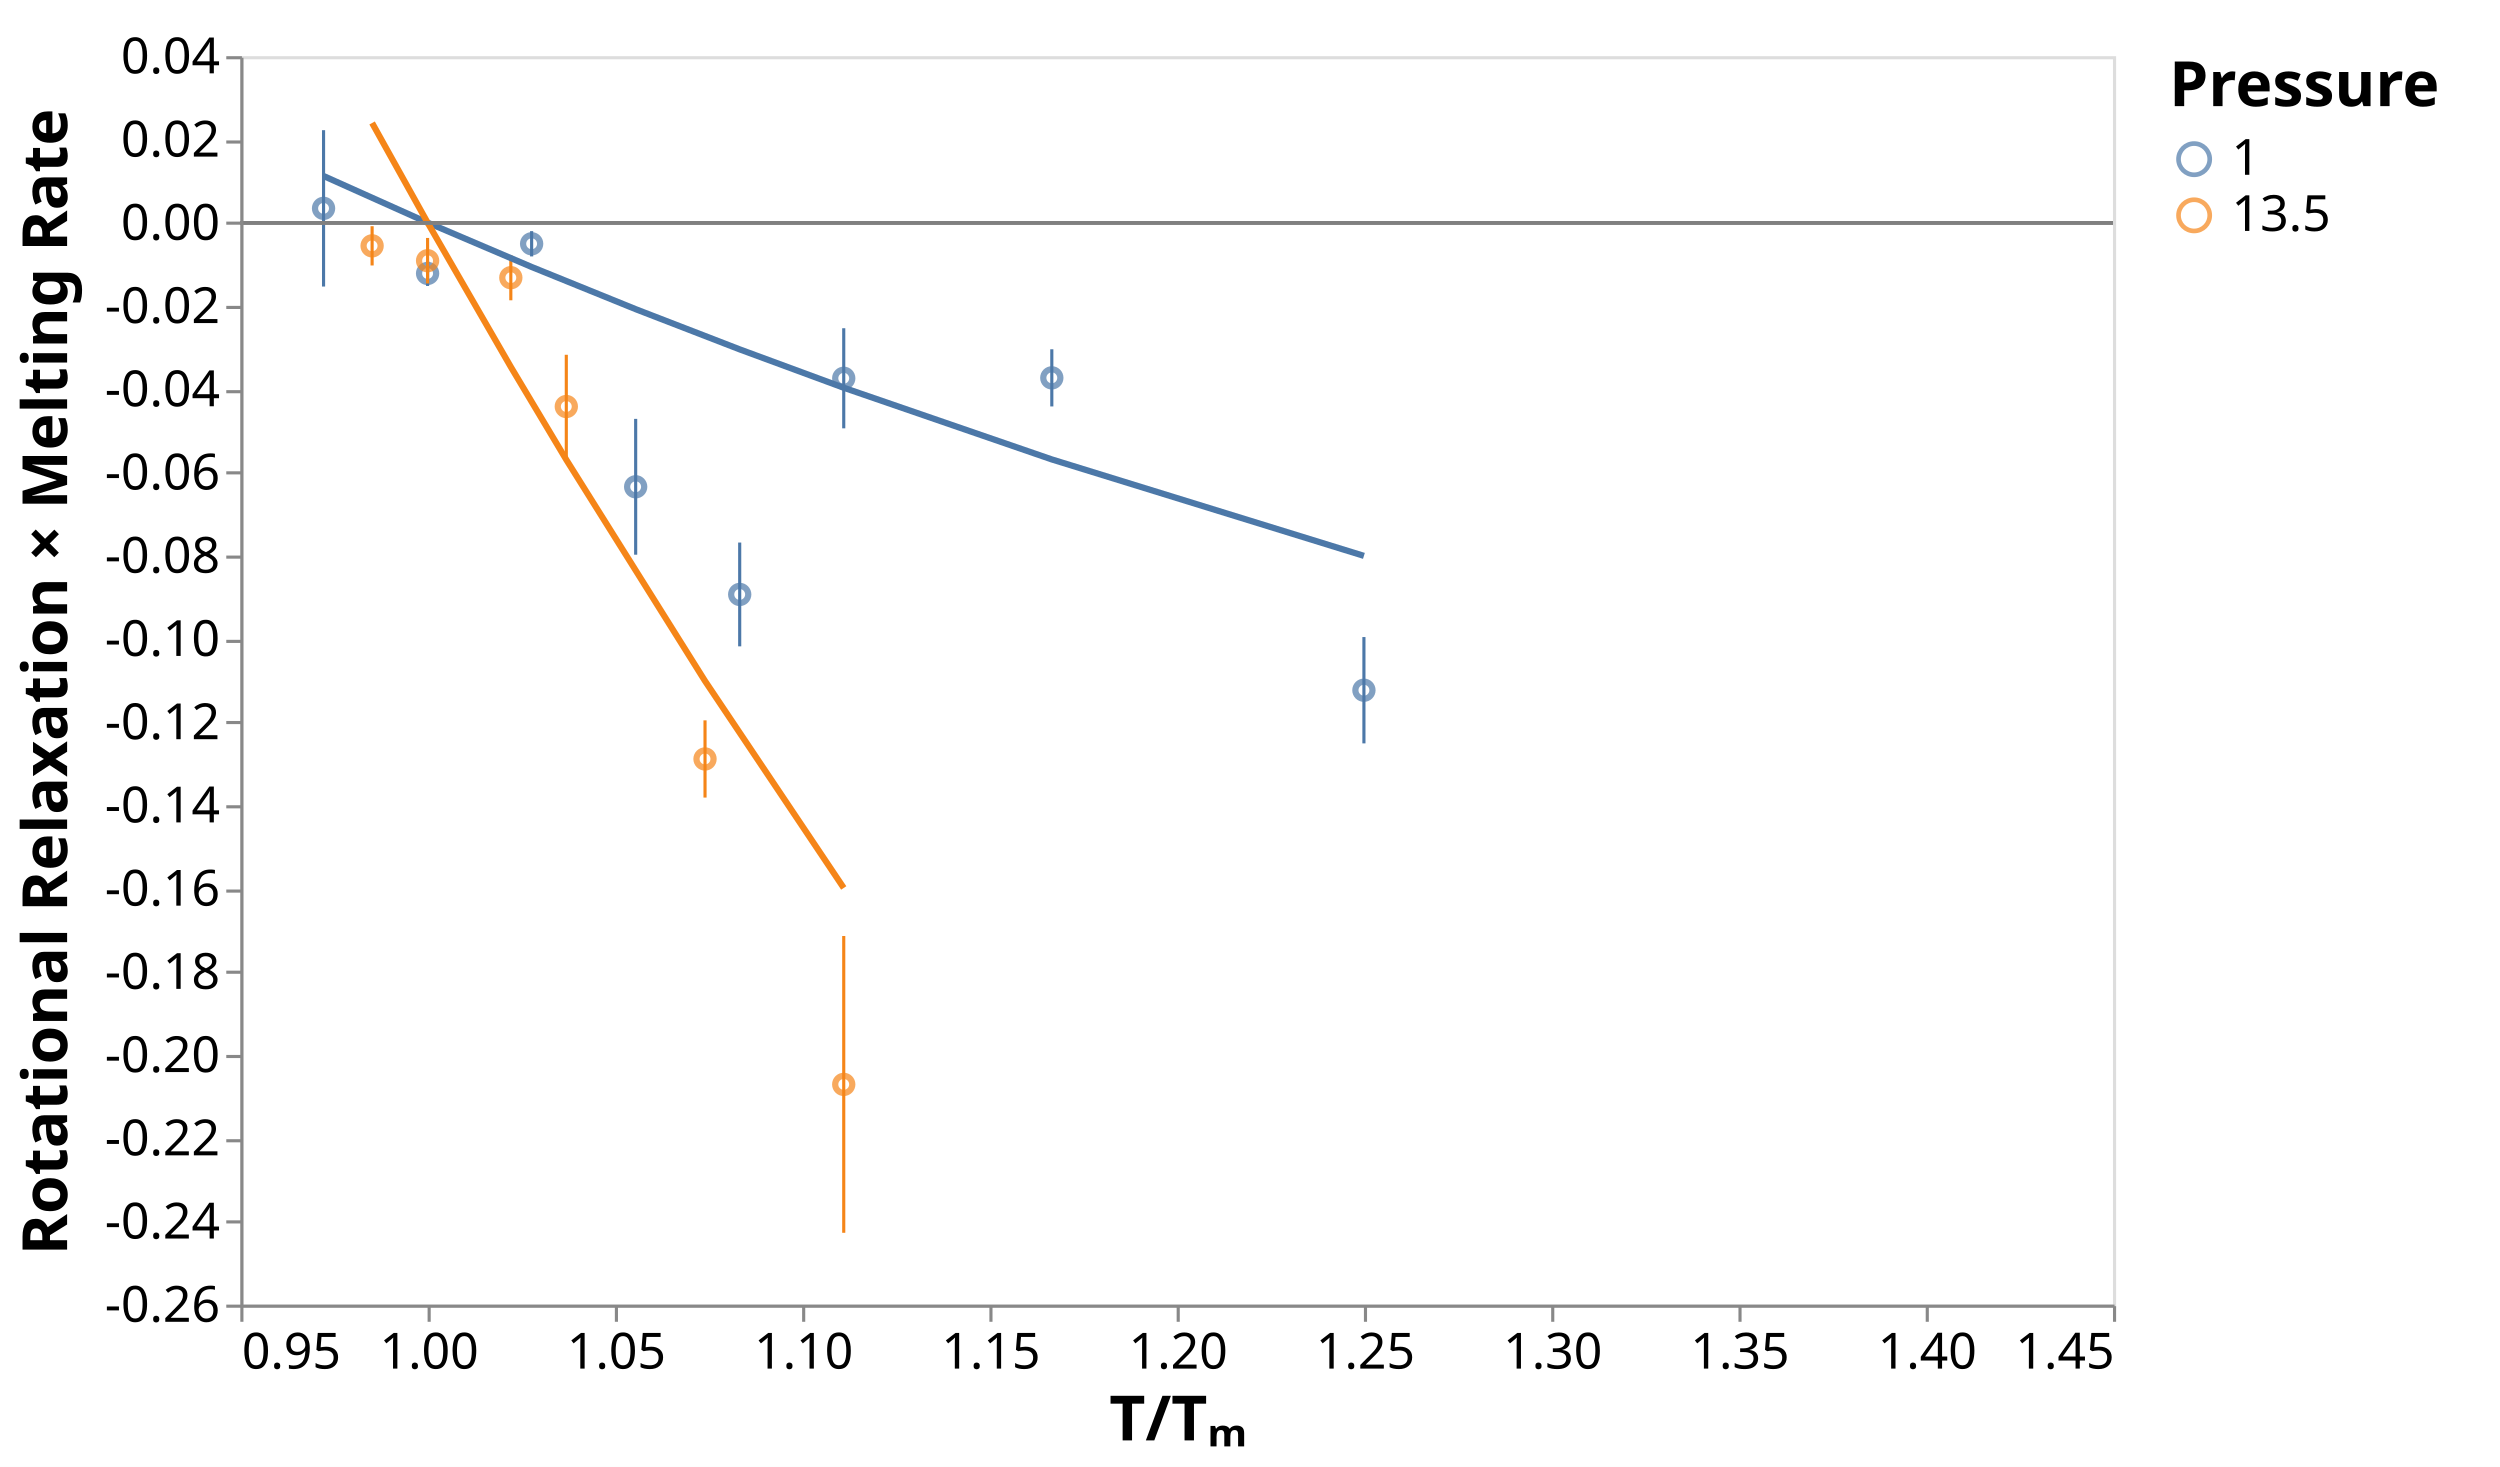
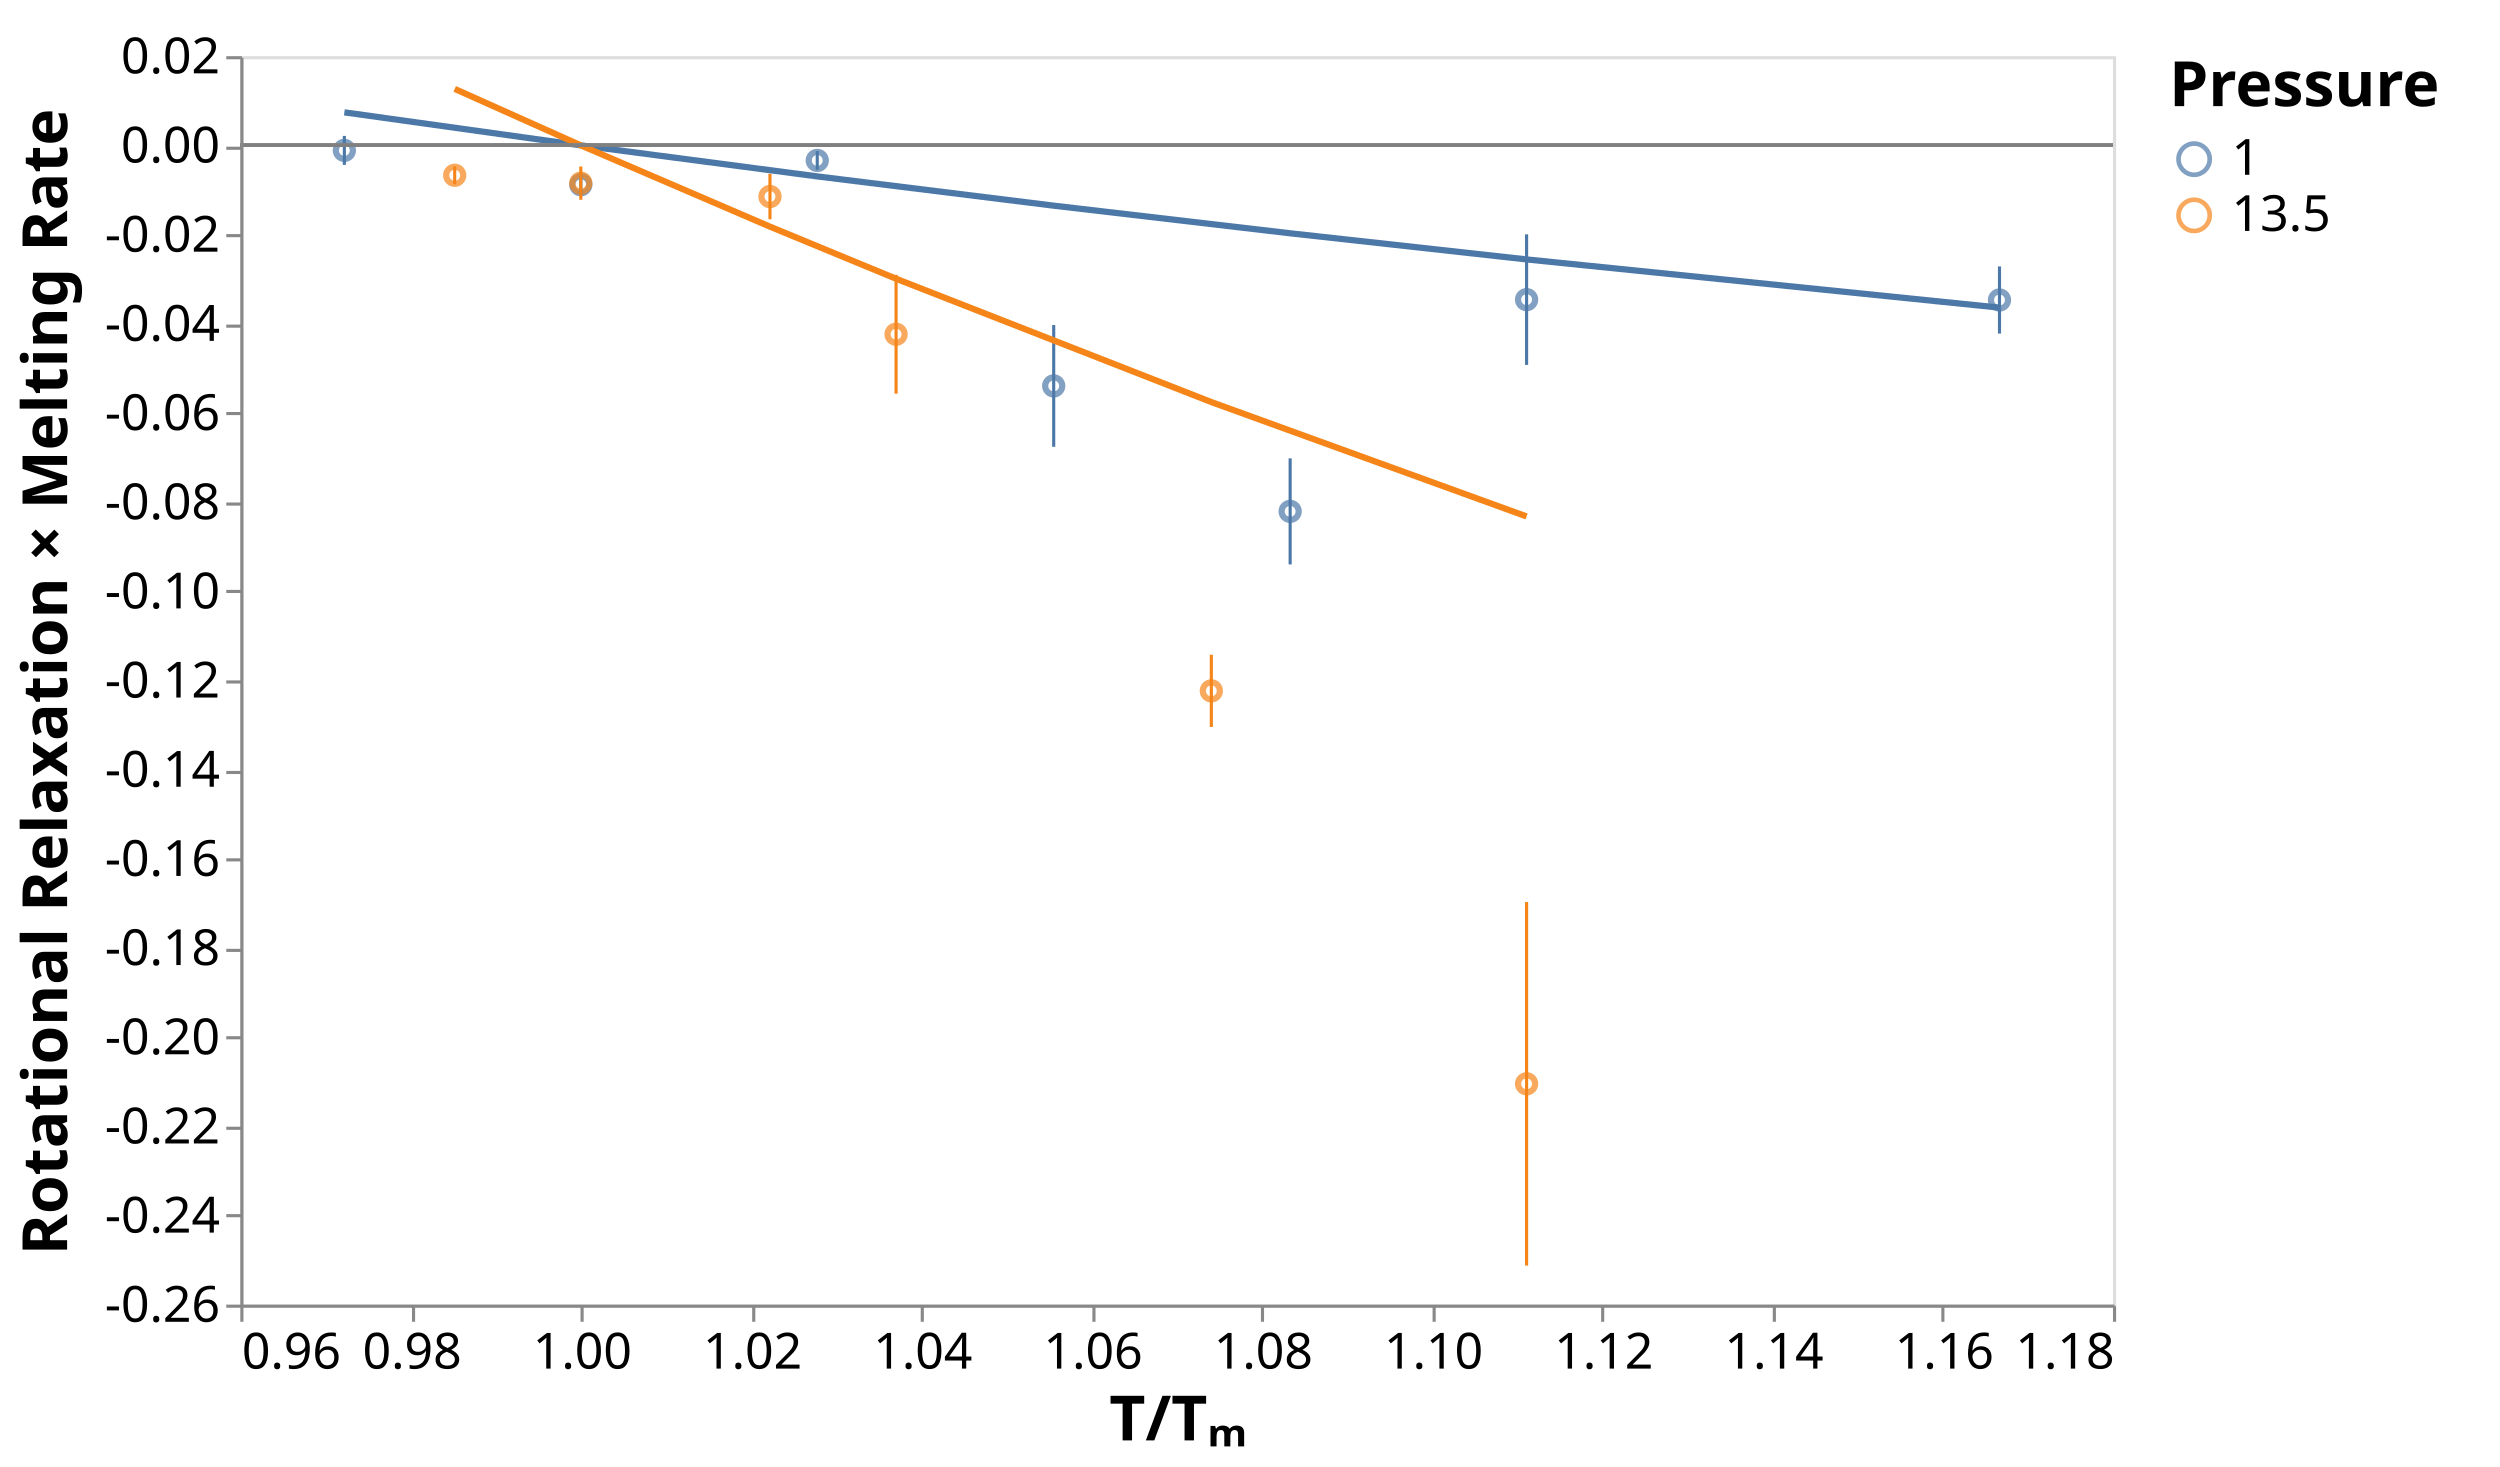
<svg xmlns="http://www.w3.org/2000/svg" class="marks" width="801" height="470" viewBox="0 0 801 470" version="1.1">
  <rect width="801" height="470" style="fill: white;" />
  <g transform="translate(77,18)">
    <g class="mark-group role-frame root">
      <g transform="translate(0,0)">
        <path class="background" d="M0.5,0.5h600v400h-600Z" style="fill: none; stroke: #ddd;" />
        <g>
          <g class="mark-symbol role-mark layer_0_layer_0_marks">
-             <path transform="translate(26.66667,48.75881)" d="M2.739,0A2.739,2.739,0,1,1,-2.739,0A2.739,2.739,0,1,1,2.739,0" style="fill: none; stroke: #4c78a8; stroke-width: 2; opacity: 0.7;" />
-             <path transform="translate(60,69.61221)" d="M2.739,0A2.739,2.739,0,1,1,-2.739,0A2.739,2.739,0,1,1,2.739,0" style="fill: none; stroke: #4c78a8; stroke-width: 2; opacity: 0.7;" />
-             <path transform="translate(93.33333,60.10439)" d="M2.739,0A2.739,2.739,0,1,1,-2.739,0A2.739,2.739,0,1,1,2.739,0" style="fill: none; stroke: #4c78a8; stroke-width: 2; opacity: 0.7;" />
-             <path transform="translate(126.6667,137.9657)" d="M2.739,0A2.739,2.739,0,1,1,-2.739,0A2.739,2.739,0,1,1,2.739,0" style="fill: none; stroke: #4c78a8; stroke-width: 2; opacity: 0.7;" />
-             <path transform="translate(160,172.4605)" d="M2.739,0A2.739,2.739,0,1,1,-2.739,0A2.739,2.739,0,1,1,2.739,0" style="fill: none; stroke: #4c78a8; stroke-width: 2; opacity: 0.7;" />
-             <path transform="translate(193.3333,103.2024)" d="M2.739,0A2.739,2.739,0,1,1,-2.739,0A2.739,2.739,0,1,1,2.739,0" style="fill: none; stroke: #4c78a8; stroke-width: 2; opacity: 0.7;" />
-             <path transform="translate(260,103.0643)" d="M2.739,0A2.739,2.739,0,1,1,-2.739,0A2.739,2.739,0,1,1,2.739,0" style="fill: none; stroke: #4c78a8; stroke-width: 2; opacity: 0.7;" />
-             <path transform="translate(360,203.1454)" d="M2.739,0A2.739,2.739,0,1,1,-2.739,0A2.739,2.739,0,1,1,2.739,0" style="fill: none; stroke: #4c78a8; stroke-width: 2; opacity: 0.7;" />
-             <path transform="translate(42.22222,60.76706)" d="M2.739,0A2.739,2.739,0,1,1,-2.739,0A2.739,2.739,0,1,1,2.739,0" style="fill: none; stroke: #f58518; stroke-width: 2; opacity: 0.7;" />
-             <path transform="translate(60,65.53058)" d="M2.739,0A2.739,2.739,0,1,1,-2.739,0A2.739,2.739,0,1,1,2.739,0" style="fill: none; stroke: #f58518; stroke-width: 2; opacity: 0.7;" />
-             <path transform="translate(86.66667,70.96954)" d="M2.739,0A2.739,2.739,0,1,1,-2.739,0A2.739,2.739,0,1,1,2.739,0" style="fill: none; stroke: #f58518; stroke-width: 2; opacity: 0.7;" />
-             <path transform="translate(104.4444,112.2494)" d="M2.739,0A2.739,2.739,0,1,1,-2.739,0A2.739,2.739,0,1,1,2.739,0" style="fill: none; stroke: #f58518; stroke-width: 2; opacity: 0.7;" />
-             <path transform="translate(148.8889,225.172)" d="M2.739,0A2.739,2.739,0,1,1,-2.739,0A2.739,2.739,0,1,1,2.739,0" style="fill: none; stroke: #f58518; stroke-width: 2; opacity: 0.7;" />
-             <path transform="translate(193.3333,329.4401)" d="M2.739,0A2.739,2.739,0,1,1,-2.739,0A2.739,2.739,0,1,1,2.739,0" style="fill: none; stroke: #f58518; stroke-width: 2; opacity: 0.7;" />
-           </g>
-           <g class="mark-rule role-mark layer_0_layer_1_marks">
-             <line transform="translate(26.66667,73.80638)" x2="0" y2="-50.095" style="fill: none; stroke: #4c78a8;" />
-             <line transform="translate(60,65.60052)" x2="0" y2="8.023" style="fill: none; stroke: #4c78a8;" />
-             <line transform="translate(93.33333,56.05556)" x2="0" y2="8.098" style="fill: none; stroke: #4c78a8;" />
-             <line transform="translate(126.6667,116.2064)" x2="0" y2="43.519" style="fill: none; stroke: #4c78a8;" />
-             <line transform="translate(160,155.8323)" x2="0" y2="33.256" style="fill: none; stroke: #4c78a8;" />
-             <line transform="translate(193.3333,87.16658)" x2="0" y2="32.072" style="fill: none; stroke: #4c78a8;" />
-             <line transform="translate(260,93.90534)" x2="0" y2="18.318" style="fill: none; stroke: #4c78a8;" />
-             <line transform="translate(360,186.111)" x2="0" y2="34.069" style="fill: none; stroke: #4c78a8;" />
-             <line transform="translate(42.22222,54.47771)" x2="0" y2="12.579" style="fill: none; stroke: #f58518;" />
-             <line transform="translate(60,58.23687)" x2="0" y2="14.587" style="fill: none; stroke: #f58518;" />
-             <line transform="translate(86.66667,63.7264)" x2="0" y2="14.486" style="fill: none; stroke: #f58518;" />
-             <line transform="translate(104.4444,95.67004)" x2="0" y2="33.159" style="fill: none; stroke: #f58518;" />
-             <line transform="translate(148.8889,212.7995)" x2="0" y2="24.745" style="fill: none; stroke: #f58518;" />
-             <line transform="translate(193.3333,281.8947)" x2="0" y2="95.091" style="fill: none; stroke: #f58518;" />
+             <path transform="translate(33.33333,30.18738)" d="M2.739,0A2.739,2.739,0,1,1,-2.739,0A2.739,2.739,0,1,1,2.739,0" style="fill: none; stroke: #4c78a8; stroke-width: 2; opacity: 0.7;" />
+             <path transform="translate(109.0909,41.18071)" d="M2.739,0A2.739,2.739,0,1,1,-2.739,0A2.739,2.739,0,1,1,2.739,0" style="fill: none; stroke: #4c78a8; stroke-width: 2; opacity: 0.7;" />
+             <path transform="translate(184.8485,33.40672)" d="M2.739,0A2.739,2.739,0,1,1,-2.739,0A2.739,2.739,0,1,1,2.739,0" style="fill: none; stroke: #4c78a8; stroke-width: 2; opacity: 0.7;" />
+             <path transform="translate(260.6061,105.6451)" d="M2.739,0A2.739,2.739,0,1,1,-2.739,0A2.739,2.739,0,1,1,2.739,0" style="fill: none; stroke: #4c78a8; stroke-width: 2; opacity: 0.7;" />
+             <path transform="translate(336.3636,145.847)" d="M2.739,0A2.739,2.739,0,1,1,-2.739,0A2.739,2.739,0,1,1,2.739,0" style="fill: none; stroke: #4c78a8; stroke-width: 2; opacity: 0.7;" />
+             <path transform="translate(412.1212,78.00645)" d="M2.739,0A2.739,2.739,0,1,1,-2.739,0A2.739,2.739,0,1,1,2.739,0" style="fill: none; stroke: #4c78a8; stroke-width: 2; opacity: 0.7;" />
+             <path transform="translate(563.6364,78.11926)" d="M2.739,0A2.739,2.739,0,1,1,-2.739,0A2.739,2.739,0,1,1,2.739,0" style="fill: none; stroke: #4c78a8; stroke-width: 2; opacity: 0.7;" />
+             <path transform="translate(68.68687,38.16024)" d="M2.739,0A2.739,2.739,0,1,1,-2.739,0A2.739,2.739,0,1,1,2.739,0" style="fill: none; stroke: #f58518; stroke-width: 2; opacity: 0.7;" />
+             <path transform="translate(109.0909,40.67728)" d="M2.739,0A2.739,2.739,0,1,1,-2.739,0A2.739,2.739,0,1,1,2.739,0" style="fill: none; stroke: #f58518; stroke-width: 2; opacity: 0.7;" />
+             <path transform="translate(169.697,44.97176)" d="M2.739,0A2.739,2.739,0,1,1,-2.739,0A2.739,2.739,0,1,1,2.739,0" style="fill: none; stroke: #f58518; stroke-width: 2; opacity: 0.7;" />
+             <path transform="translate(210.101,89.08875)" d="M2.739,0A2.739,2.739,0,1,1,-2.739,0A2.739,2.739,0,1,1,2.739,0" style="fill: none; stroke: #f58518; stroke-width: 2; opacity: 0.7;" />
+             <path transform="translate(311.1111,203.3538)" d="M2.739,0A2.739,2.739,0,1,1,-2.739,0A2.739,2.739,0,1,1,2.739,0" style="fill: none; stroke: #f58518; stroke-width: 2; opacity: 0.7;" />
+             <path transform="translate(412.1212,329.2474)" d="M2.739,0A2.739,2.739,0,1,1,-2.739,0A2.739,2.739,0,1,1,2.739,0" style="fill: none; stroke: #f58518; stroke-width: 2; opacity: 0.7;" />
+           </g>
+           <g class="mark-rule role-mark layer_0_layer_1_layer_0_marks">
+             <line transform="translate(33.33333,34.82908)" x2="0" y2="-9.283" style="fill: none; stroke: #4c78a8;" />
+             <line transform="translate(109.0909,44.47301)" x2="0" y2="-6.585" style="fill: none; stroke: #4c78a8;" />
+             <line transform="translate(184.8485,36.41431)" x2="0" y2="-6.015" style="fill: none; stroke: #4c78a8;" />
+             <line transform="translate(260.6061,125.1552)" x2="0" y2="-39.02" style="fill: none; stroke: #4c78a8;" />
+             <line transform="translate(336.3636,162.8387)" x2="0" y2="-33.984" style="fill: none; stroke: #4c78a8;" />
+             <line transform="translate(412.1212,98.92159)" x2="0" y2="-41.83" style="fill: none; stroke: #4c78a8;" />
+             <line transform="translate(563.6364,88.88201)" x2="0" y2="-21.526" style="fill: none; stroke: #4c78a8;" />
+             <line transform="translate(68.68687,41.0334)" x2="0" y2="-5.746" style="fill: none; stroke: #f58518;" />
+             <line transform="translate(109.0909,46.00956)" x2="0" y2="-10.665" style="fill: none; stroke: #f58518;" />
+             <line transform="translate(169.697,52.24302)" x2="0" y2="-14.543" style="fill: none; stroke: #f58518;" />
+             <line transform="translate(210.101,108.1252)" x2="0" y2="-38.073" style="fill: none; stroke: #f58518;" />
+             <line transform="translate(311.1111,214.9179)" x2="0" y2="-23.128" style="fill: none; stroke: #f58518;" />
+             <line transform="translate(412.1212,387.4885)" x2="0" y2="-116.482" style="fill: none; stroke: #f58518;" />
          </g>
          <g class="mark-group role-scope layer_0_layer_2_pathgroup">
            <g transform="translate(0,0)">
              <path class="background" d="M0,0h600v400h-600Z" style="fill: none;" />
              <g>
                <g class="mark-line role-mark layer_0_layer_2_marks">
-                   <path d="M360,160.1L260,129.201L193.333,106.235L160,93.942L126.667,81.057L93.333,67.537L60,53.333L26.667,38.393" style="fill: none; stroke: #4c78a8; stroke-width: 2;" />
+                   <path d="M563.636,80.565L412.121,65.119L336.364,56.748L260.606,47.896L184.848,38.52L109.091,28.571L33.333,17.997" style="fill: none; stroke: #4c78a8; stroke-width: 2;" />
                </g>
              </g>
            </g>
            <g transform="translate(0,0)">
              <path class="background" d="M0,0h600v400h-600Z" style="fill: none;" />
              <g>
                <g class="mark-line role-mark layer_0_layer_2_marks">
-                   <path d="M193.333,266.5L148.889,200.195L104.444,129.304L86.667,99.555L60,53.333L42.222,21.399" style="fill: none; stroke: #f58518; stroke-width: 2;" />
+                   <path d="M412.121,147.471L311.111,110.824L210.101,71.307L169.697,54.621L109.091,28.571L68.687,10.486" style="fill: none; stroke: #f58518; stroke-width: 2;" />
                </g>
              </g>
            </g>
          </g>
          <g class="mark-rule role-mark layer_1_marks">
-             <line transform="translate(0,53.33333)" x2="600" y2="0" style="fill: none; stroke: grey;" />
-             <line transform="translate(0,53.33333)" x2="600" y2="0" style="fill: none; stroke: grey;" />
-             <line transform="translate(0,53.33333)" x2="600" y2="0" style="fill: none; stroke: grey;" />
-             <line transform="translate(0,53.33333)" x2="600" y2="0" style="fill: none; stroke: grey;" />
-             <line transform="translate(0,53.33333)" x2="600" y2="0" style="fill: none; stroke: grey;" />
-             <line transform="translate(0,53.33333)" x2="600" y2="0" style="fill: none; stroke: grey;" />
-             <line transform="translate(0,53.33333)" x2="600" y2="0" style="fill: none; stroke: grey;" />
-             <line transform="translate(0,53.33333)" x2="600" y2="0" style="fill: none; stroke: grey;" />
-             <line transform="translate(0,53.33333)" x2="600" y2="0" style="fill: none; stroke: grey;" />
-             <line transform="translate(0,53.33333)" x2="600" y2="0" style="fill: none; stroke: grey;" />
-             <line transform="translate(0,53.33333)" x2="600" y2="0" style="fill: none; stroke: grey;" />
-             <line transform="translate(0,53.33333)" x2="600" y2="0" style="fill: none; stroke: grey;" />
-             <line transform="translate(0,53.33333)" x2="600" y2="0" style="fill: none; stroke: grey;" />
-             <line transform="translate(0,53.33333)" x2="600" y2="0" style="fill: none; stroke: grey;" />
-             <line transform="translate(0,53.33333)" x2="600" y2="0" style="fill: none; stroke: grey;" />
-             <line transform="translate(0,53.33333)" x2="600" y2="0" style="fill: none; stroke: grey;" />
+             <line transform="translate(0,28.57143)" x2="600" y2="0" style="fill: none; stroke: grey;" />
+             <line transform="translate(0,28.57143)" x2="600" y2="0" style="fill: none; stroke: grey;" />
+             <line transform="translate(0,28.57143)" x2="600" y2="0" style="fill: none; stroke: grey;" />
+             <line transform="translate(0,28.57143)" x2="600" y2="0" style="fill: none; stroke: grey;" />
+             <line transform="translate(0,28.57143)" x2="600" y2="0" style="fill: none; stroke: grey;" />
+             <line transform="translate(0,28.57143)" x2="600" y2="0" style="fill: none; stroke: grey;" />
+             <line transform="translate(0,28.57143)" x2="600" y2="0" style="fill: none; stroke: grey;" />
+             <line transform="translate(0,28.57143)" x2="600" y2="0" style="fill: none; stroke: grey;" />
+             <line transform="translate(0,28.57143)" x2="600" y2="0" style="fill: none; stroke: grey;" />
+             <line transform="translate(0,28.57143)" x2="600" y2="0" style="fill: none; stroke: grey;" />
+             <line transform="translate(0,28.57143)" x2="600" y2="0" style="fill: none; stroke: grey;" />
+             <line transform="translate(0,28.57143)" x2="600" y2="0" style="fill: none; stroke: grey;" />
+             <line transform="translate(0,28.57143)" x2="600" y2="0" style="fill: none; stroke: grey;" />
          </g>
          <g class="mark-group role-legend">
            <g transform="translate(618,0)">
              <path class="background" d="M0,0h101v59h-101Z" style="pointer-events: none; fill: none;" />
              <g>
                <g class="mark-group role-legend-entry">
                  <g transform="translate(0,25)">
                    <path class="background" d="M0,0h0v0h0Z" style="pointer-events: none; fill: none;" />
                    <g>
                      <g class="mark-group role-scope">
                        <g transform="translate(0,0)">
                          <path class="background" d="M0,0h55v16h-55Z" style="pointer-events: none; fill: none; opacity: 1;" />
                          <g>
                            <g class="mark-symbol role-legend-symbol" style="pointer-events: none;">
                              <path transform="translate(8,8)" d="M5,0A5,5,0,1,1,-5,0A5,5,0,1,1,5,0" style="fill: none; stroke: #4c78a8; stroke-width: 1.5; opacity: 0.7;" />
                            </g>
                            <g class="mark-text role-legend-label" style="pointer-events: none;">
                              <text text-anchor="start" transform="translate(20,13)" style="font-family: sans-serif; font-size: 16px; fill: #000; opacity: 1;">1</text>
                            </g>
                          </g>
                        </g>
                        <g transform="translate(0,18)">
                          <path class="background" d="M0,0h55v16h-55Z" style="pointer-events: none; fill: none; opacity: 1;" />
                          <g>
                            <g class="mark-symbol role-legend-symbol" style="pointer-events: none;">
                              <path transform="translate(8,8)" d="M5,0A5,5,0,1,1,-5,0A5,5,0,1,1,5,0" style="fill: none; stroke: #f58518; stroke-width: 1.5; opacity: 0.7;" />
                            </g>
                            <g class="mark-text role-legend-label" style="pointer-events: none;">
                              <text text-anchor="start" transform="translate(20,13)" style="font-family: sans-serif; font-size: 16px; fill: #000; opacity: 1;">13.5</text>
                            </g>
                          </g>
                        </g>
                      </g>
                    </g>
                  </g>
                </g>
                <g class="mark-text role-legend-title" style="pointer-events: none;">
                  <text text-anchor="start" transform="translate(0,16)" style="font-family: sans-serif; font-size: 20px; font-weight: bold; fill: #000; opacity: 1;">Pressure</text>
                </g>
              </g>
            </g>
          </g>
          <g class="mark-group role-axis">
            <g transform="translate(0.5,400.5)">
              <path class="background" d="M0,0h0v0h0Z" style="pointer-events: none; fill: none;" />
              <g>
                <g class="mark-rule role-axis-tick" style="pointer-events: none;">
                  <line transform="translate(0,0)" x2="0" y2="5" style="fill: none; stroke: #888; stroke-width: 1; opacity: 1;" />
-                   <line transform="translate(60,0)" x2="0" y2="5" style="fill: none; stroke: #888; stroke-width: 1; opacity: 1;" />
-                   <line transform="translate(120,0)" x2="0" y2="5" style="fill: none; stroke: #888; stroke-width: 1; opacity: 1;" />
-                   <line transform="translate(180,0)" x2="0" y2="5" style="fill: none; stroke: #888; stroke-width: 1; opacity: 1;" />
-                   <line transform="translate(240,0)" x2="0" y2="5" style="fill: none; stroke: #888; stroke-width: 1; opacity: 1;" />
-                   <line transform="translate(300,0)" x2="0" y2="5" style="fill: none; stroke: #888; stroke-width: 1; opacity: 1;" />
-                   <line transform="translate(360,0)" x2="0" y2="5" style="fill: none; stroke: #888; stroke-width: 1; opacity: 1;" />
-                   <line transform="translate(420,0)" x2="0" y2="5" style="fill: none; stroke: #888; stroke-width: 1; opacity: 1;" />
-                   <line transform="translate(480,0)" x2="0" y2="5" style="fill: none; stroke: #888; stroke-width: 1; opacity: 1;" />
-                   <line transform="translate(540,0)" x2="0" y2="5" style="fill: none; stroke: #888; stroke-width: 1; opacity: 1;" />
+                   <line transform="translate(55,0)" x2="0" y2="5" style="fill: none; stroke: #888; stroke-width: 1; opacity: 1;" />
+                   <line transform="translate(109,0)" x2="0" y2="5" style="fill: none; stroke: #888; stroke-width: 1; opacity: 1;" />
+                   <line transform="translate(164,0)" x2="0" y2="5" style="fill: none; stroke: #888; stroke-width: 1; opacity: 1;" />
+                   <line transform="translate(218,0)" x2="0" y2="5" style="fill: none; stroke: #888; stroke-width: 1; opacity: 1;" />
+                   <line transform="translate(273,0)" x2="0" y2="5" style="fill: none; stroke: #888; stroke-width: 1; opacity: 1;" />
+                   <line transform="translate(327,0)" x2="0" y2="5" style="fill: none; stroke: #888; stroke-width: 1; opacity: 1;" />
+                   <line transform="translate(382,0)" x2="0" y2="5" style="fill: none; stroke: #888; stroke-width: 1; opacity: 1;" />
+                   <line transform="translate(436,0)" x2="0" y2="5" style="fill: none; stroke: #888; stroke-width: 1; opacity: 1;" />
+                   <line transform="translate(491,0)" x2="0" y2="5" style="fill: none; stroke: #888; stroke-width: 1; opacity: 1;" />
+                   <line transform="translate(545,0)" x2="0" y2="5" style="fill: none; stroke: #888; stroke-width: 1; opacity: 1;" />
                  <line transform="translate(600,0)" x2="0" y2="5" style="fill: none; stroke: #888; stroke-width: 1; opacity: 1;" />
                </g>
                <g class="mark-text role-axis-label" style="pointer-events: none;">
-                   <text text-anchor="start" transform="translate(0,20)" style="font-family: sans-serif; font-size: 16px; fill: #000; opacity: 1;">0.95</text>
-                   <text text-anchor="middle" transform="translate(60,20)" style="font-family: sans-serif; font-size: 16px; fill: #000; opacity: 1;">1.00</text>
-                   <text text-anchor="middle" transform="translate(120,20)" style="font-family: sans-serif; font-size: 16px; fill: #000; opacity: 1;">1.05</text>
-                   <text text-anchor="middle" transform="translate(180,20)" style="font-family: sans-serif; font-size: 16px; fill: #000; opacity: 1;">1.10</text>
-                   <text text-anchor="middle" transform="translate(240,20)" style="font-family: sans-serif; font-size: 16px; fill: #000; opacity: 1;">1.15</text>
-                   <text text-anchor="middle" transform="translate(300,20)" style="font-family: sans-serif; font-size: 16px; fill: #000; opacity: 1;">1.20</text>
-                   <text text-anchor="middle" transform="translate(360,20)" style="font-family: sans-serif; font-size: 16px; fill: #000; opacity: 1;">1.25</text>
-                   <text text-anchor="middle" transform="translate(420,20)" style="font-family: sans-serif; font-size: 16px; fill: #000; opacity: 1;">1.30</text>
-                   <text text-anchor="middle" transform="translate(480,20)" style="font-family: sans-serif; font-size: 16px; fill: #000; opacity: 1;">1.35</text>
-                   <text text-anchor="middle" transform="translate(540,20)" style="font-family: sans-serif; font-size: 16px; fill: #000; opacity: 1;">1.40</text>
-                   <text text-anchor="end" transform="translate(600,20)" style="font-family: sans-serif; font-size: 16px; fill: #000; opacity: 1;">1.45</text>
+                   <text text-anchor="start" transform="translate(0,20)" style="font-family: sans-serif; font-size: 16px; fill: #000; opacity: 1;">0.96</text>
+                   <text text-anchor="middle" transform="translate(54.54545,20)" style="font-family: sans-serif; font-size: 16px; fill: #000; opacity: 1;">0.98</text>
+                   <text text-anchor="middle" transform="translate(109.0909,20)" style="font-family: sans-serif; font-size: 16px; fill: #000; opacity: 1;">1.00</text>
+                   <text text-anchor="middle" transform="translate(163.6364,20)" style="font-family: sans-serif; font-size: 16px; fill: #000; opacity: 1;">1.02</text>
+                   <text text-anchor="middle" transform="translate(218.1818,20)" style="font-family: sans-serif; font-size: 16px; fill: #000; opacity: 1;">1.04</text>
+                   <text text-anchor="middle" transform="translate(272.7273,20)" style="font-family: sans-serif; font-size: 16px; fill: #000; opacity: 1;">1.06</text>
+                   <text text-anchor="middle" transform="translate(327.2727,20)" style="font-family: sans-serif; font-size: 16px; fill: #000; opacity: 1;">1.08</text>
+                   <text text-anchor="middle" transform="translate(381.8182,20)" style="font-family: sans-serif; font-size: 16px; fill: #000; opacity: 1;">1.10</text>
+                   <text text-anchor="middle" transform="translate(436.3636,20)" style="font-family: sans-serif; font-size: 16px; fill: #000; opacity: 1;">1.12</text>
+                   <text text-anchor="middle" transform="translate(490.9091,20)" style="font-family: sans-serif; font-size: 16px; fill: #000; opacity: 1;">1.14</text>
+                   <text text-anchor="middle" transform="translate(545.4545,20)" style="font-family: sans-serif; font-size: 16px; fill: #000; opacity: 1;">1.16</text>
+                   <text text-anchor="end" transform="translate(600,20)" style="font-family: sans-serif; font-size: 16px; fill: #000; opacity: 1;">1.18</text>
                </g>
                <g class="mark-rule role-axis-domain" style="pointer-events: none;">
                  <line transform="translate(0,0)" x2="600" y2="0" style="fill: none; stroke: #888; stroke-width: 1; opacity: 1;" />
                </g>
                <g class="mark-text role-axis-title" style="pointer-events: none;">
                  <text text-anchor="middle" transform="translate(300,43)" style="font-family: sans-serif; font-size: 20px; font-weight: bold; fill: #000; opacity: 1;">T/Tₘ</text>
                </g>
              </g>
            </g>
          </g>
          <g class="mark-group role-axis">
            <g transform="translate(0.5,0.5)">
              <path class="background" d="M0,0h0v0h0Z" style="pointer-events: none; fill: none;" />
              <g>
                <g class="mark-rule role-axis-tick" style="pointer-events: none;">
                  <line transform="translate(0,400)" x2="-5" y2="0" style="fill: none; stroke: #888; stroke-width: 1; opacity: 1;" />
-                   <line transform="translate(0,373)" x2="-5" y2="0" style="fill: none; stroke: #888; stroke-width: 1; opacity: 1;" />
-                   <line transform="translate(0,347)" x2="-5" y2="0" style="fill: none; stroke: #888; stroke-width: 1; opacity: 1;" />
-                   <line transform="translate(0,320)" x2="-5" y2="0" style="fill: none; stroke: #888; stroke-width: 1; opacity: 1;" />
-                   <line transform="translate(0,293)" x2="-5" y2="0" style="fill: none; stroke: #888; stroke-width: 1; opacity: 1;" />
-                   <line transform="translate(0,267)" x2="-5" y2="0" style="fill: none; stroke: #888; stroke-width: 1; opacity: 1;" />
-                   <line transform="translate(0,240)" x2="-5" y2="0" style="fill: none; stroke: #888; stroke-width: 1; opacity: 1;" />
-                   <line transform="translate(0,213)" x2="-5" y2="0" style="fill: none; stroke: #888; stroke-width: 1; opacity: 1;" />
-                   <line transform="translate(0,187)" x2="-5" y2="0" style="fill: none; stroke: #888; stroke-width: 1; opacity: 1;" />
-                   <line transform="translate(0,160)" x2="-5" y2="0" style="fill: none; stroke: #888; stroke-width: 1; opacity: 1;" />
-                   <line transform="translate(0,133)" x2="-5" y2="0" style="fill: none; stroke: #888; stroke-width: 1; opacity: 1;" />
-                   <line transform="translate(0,107)" x2="-5" y2="0" style="fill: none; stroke: #888; stroke-width: 1; opacity: 1;" />
-                   <line transform="translate(0,80)" x2="-5" y2="0" style="fill: none; stroke: #888; stroke-width: 1; opacity: 1;" />
-                   <line transform="translate(0,53)" x2="-5" y2="0" style="fill: none; stroke: #888; stroke-width: 1; opacity: 1;" />
-                   <line transform="translate(0,27)" x2="-5" y2="0" style="fill: none; stroke: #888; stroke-width: 1; opacity: 1;" />
+                   <line transform="translate(0,371)" x2="-5" y2="0" style="fill: none; stroke: #888; stroke-width: 1; opacity: 1;" />
+                   <line transform="translate(0,343)" x2="-5" y2="0" style="fill: none; stroke: #888; stroke-width: 1; opacity: 1;" />
+                   <line transform="translate(0,314)" x2="-5" y2="0" style="fill: none; stroke: #888; stroke-width: 1; opacity: 1;" />
+                   <line transform="translate(0,286)" x2="-5" y2="0" style="fill: none; stroke: #888; stroke-width: 1; opacity: 1;" />
+                   <line transform="translate(0,257)" x2="-5" y2="0" style="fill: none; stroke: #888; stroke-width: 1; opacity: 1;" />
+                   <line transform="translate(0,229)" x2="-5" y2="0" style="fill: none; stroke: #888; stroke-width: 1; opacity: 1;" />
+                   <line transform="translate(0,200)" x2="-5" y2="0" style="fill: none; stroke: #888; stroke-width: 1; opacity: 1;" />
+                   <line transform="translate(0,171)" x2="-5" y2="0" style="fill: none; stroke: #888; stroke-width: 1; opacity: 1;" />
+                   <line transform="translate(0,143)" x2="-5" y2="0" style="fill: none; stroke: #888; stroke-width: 1; opacity: 1;" />
+                   <line transform="translate(0,114)" x2="-5" y2="0" style="fill: none; stroke: #888; stroke-width: 1; opacity: 1;" />
+                   <line transform="translate(0,86)" x2="-5" y2="0" style="fill: none; stroke: #888; stroke-width: 1; opacity: 1;" />
+                   <line transform="translate(0,57)" x2="-5" y2="0" style="fill: none; stroke: #888; stroke-width: 1; opacity: 1;" />
+                   <line transform="translate(0,29)" x2="-5" y2="0" style="fill: none; stroke: #888; stroke-width: 1; opacity: 1;" />
                  <line transform="translate(0,0)" x2="-5" y2="0" style="fill: none; stroke: #888; stroke-width: 1; opacity: 1;" />
                </g>
                <g class="mark-text role-axis-label" style="pointer-events: none;">
                  <text text-anchor="end" transform="translate(-7,405)" style="font-family: sans-serif; font-size: 16px; fill: #000; opacity: 1;">-0.26</text>
-                   <text text-anchor="end" transform="translate(-7,378.3333)" style="font-family: sans-serif; font-size: 16px; fill: #000; opacity: 1;">-0.24</text>
-                   <text text-anchor="end" transform="translate(-7,351.6667)" style="font-family: sans-serif; font-size: 16px; fill: #000; opacity: 1;">-0.22</text>
-                   <text text-anchor="end" transform="translate(-7,325)" style="font-family: sans-serif; font-size: 16px; fill: #000; opacity: 1;">-0.20</text>
-                   <text text-anchor="end" transform="translate(-7,298.3333)" style="font-family: sans-serif; font-size: 16px; fill: #000; opacity: 1;">-0.18</text>
-                   <text text-anchor="end" transform="translate(-7,271.6667)" style="font-family: sans-serif; font-size: 16px; fill: #000; opacity: 1;">-0.16</text>
-                   <text text-anchor="end" transform="translate(-7,245)" style="font-family: sans-serif; font-size: 16px; fill: #000; opacity: 1;">-0.14</text>
-                   <text text-anchor="end" transform="translate(-7,218.3333)" style="font-family: sans-serif; font-size: 16px; fill: #000; opacity: 1;">-0.12</text>
-                   <text text-anchor="end" transform="translate(-7,191.6667)" style="font-family: sans-serif; font-size: 16px; fill: #000; opacity: 1;">-0.10</text>
-                   <text text-anchor="end" transform="translate(-7,165)" style="font-family: sans-serif; font-size: 16px; fill: #000; opacity: 1;">-0.08</text>
-                   <text text-anchor="end" transform="translate(-7,138.3333)" style="font-family: sans-serif; font-size: 16px; fill: #000; opacity: 1;">-0.06</text>
-                   <text text-anchor="end" transform="translate(-7,111.6667)" style="font-family: sans-serif; font-size: 16px; fill: #000; opacity: 1;">-0.04</text>
-                   <text text-anchor="end" transform="translate(-7,85)" style="font-family: sans-serif; font-size: 16px; fill: #000; opacity: 1;">-0.02</text>
-                   <text text-anchor="end" transform="translate(-7,58.33333)" style="font-family: sans-serif; font-size: 16px; fill: #000; opacity: 1;">0.00</text>
-                   <text text-anchor="end" transform="translate(-7,31.66667)" style="font-family: sans-serif; font-size: 16px; fill: #000; opacity: 1;">0.02</text>
-                   <text text-anchor="end" transform="translate(-7,5)" style="font-family: sans-serif; font-size: 16px; fill: #000; opacity: 1;">0.04</text>
+                   <text text-anchor="end" transform="translate(-7,376.4286)" style="font-family: sans-serif; font-size: 16px; fill: #000; opacity: 1;">-0.24</text>
+                   <text text-anchor="end" transform="translate(-7,347.8571)" style="font-family: sans-serif; font-size: 16px; fill: #000; opacity: 1;">-0.22</text>
+                   <text text-anchor="end" transform="translate(-7,319.2857)" style="font-family: sans-serif; font-size: 16px; fill: #000; opacity: 1;">-0.20</text>
+                   <text text-anchor="end" transform="translate(-7,290.7143)" style="font-family: sans-serif; font-size: 16px; fill: #000; opacity: 1;">-0.18</text>
+                   <text text-anchor="end" transform="translate(-7,262.1429)" style="font-family: sans-serif; font-size: 16px; fill: #000; opacity: 1;">-0.16</text>
+                   <text text-anchor="end" transform="translate(-7,233.5714)" style="font-family: sans-serif; font-size: 16px; fill: #000; opacity: 1;">-0.14</text>
+                   <text text-anchor="end" transform="translate(-7,205)" style="font-family: sans-serif; font-size: 16px; fill: #000; opacity: 1;">-0.12</text>
+                   <text text-anchor="end" transform="translate(-7,176.4286)" style="font-family: sans-serif; font-size: 16px; fill: #000; opacity: 1;">-0.10</text>
+                   <text text-anchor="end" transform="translate(-7,147.8571)" style="font-family: sans-serif; font-size: 16px; fill: #000; opacity: 1;">-0.08</text>
+                   <text text-anchor="end" transform="translate(-7,119.2857)" style="font-family: sans-serif; font-size: 16px; fill: #000; opacity: 1;">-0.06</text>
+                   <text text-anchor="end" transform="translate(-7,90.71429)" style="font-family: sans-serif; font-size: 16px; fill: #000; opacity: 1;">-0.04</text>
+                   <text text-anchor="end" transform="translate(-7,62.14286)" style="font-family: sans-serif; font-size: 16px; fill: #000; opacity: 1;">-0.02</text>
+                   <text text-anchor="end" transform="translate(-7,33.57143)" style="font-family: sans-serif; font-size: 16px; fill: #000; opacity: 1;">0.00</text>
+                   <text text-anchor="end" transform="translate(-7,5)" style="font-family: sans-serif; font-size: 16px; fill: #000; opacity: 1;">0.02</text>
                </g>
                <g class="mark-rule role-axis-domain" style="pointer-events: none;">
                  <line transform="translate(0,400)" x2="0" y2="-400" style="fill: none; stroke: #888; stroke-width: 1; opacity: 1;" />
                </g>
                <g class="mark-text role-axis-title" style="pointer-events: none;">
                  <text text-anchor="middle" transform="translate(-52,200) rotate(-90) translate(0,-4)" style="font-family: sans-serif; font-size: 20px; font-weight: bold; fill: #000; opacity: 1;">Rotational Relaxation × Melting Rate</text>
                </g>
              </g>
            </g>
          </g>
        </g>
      </g>
    </g>
  </g>
</svg>
